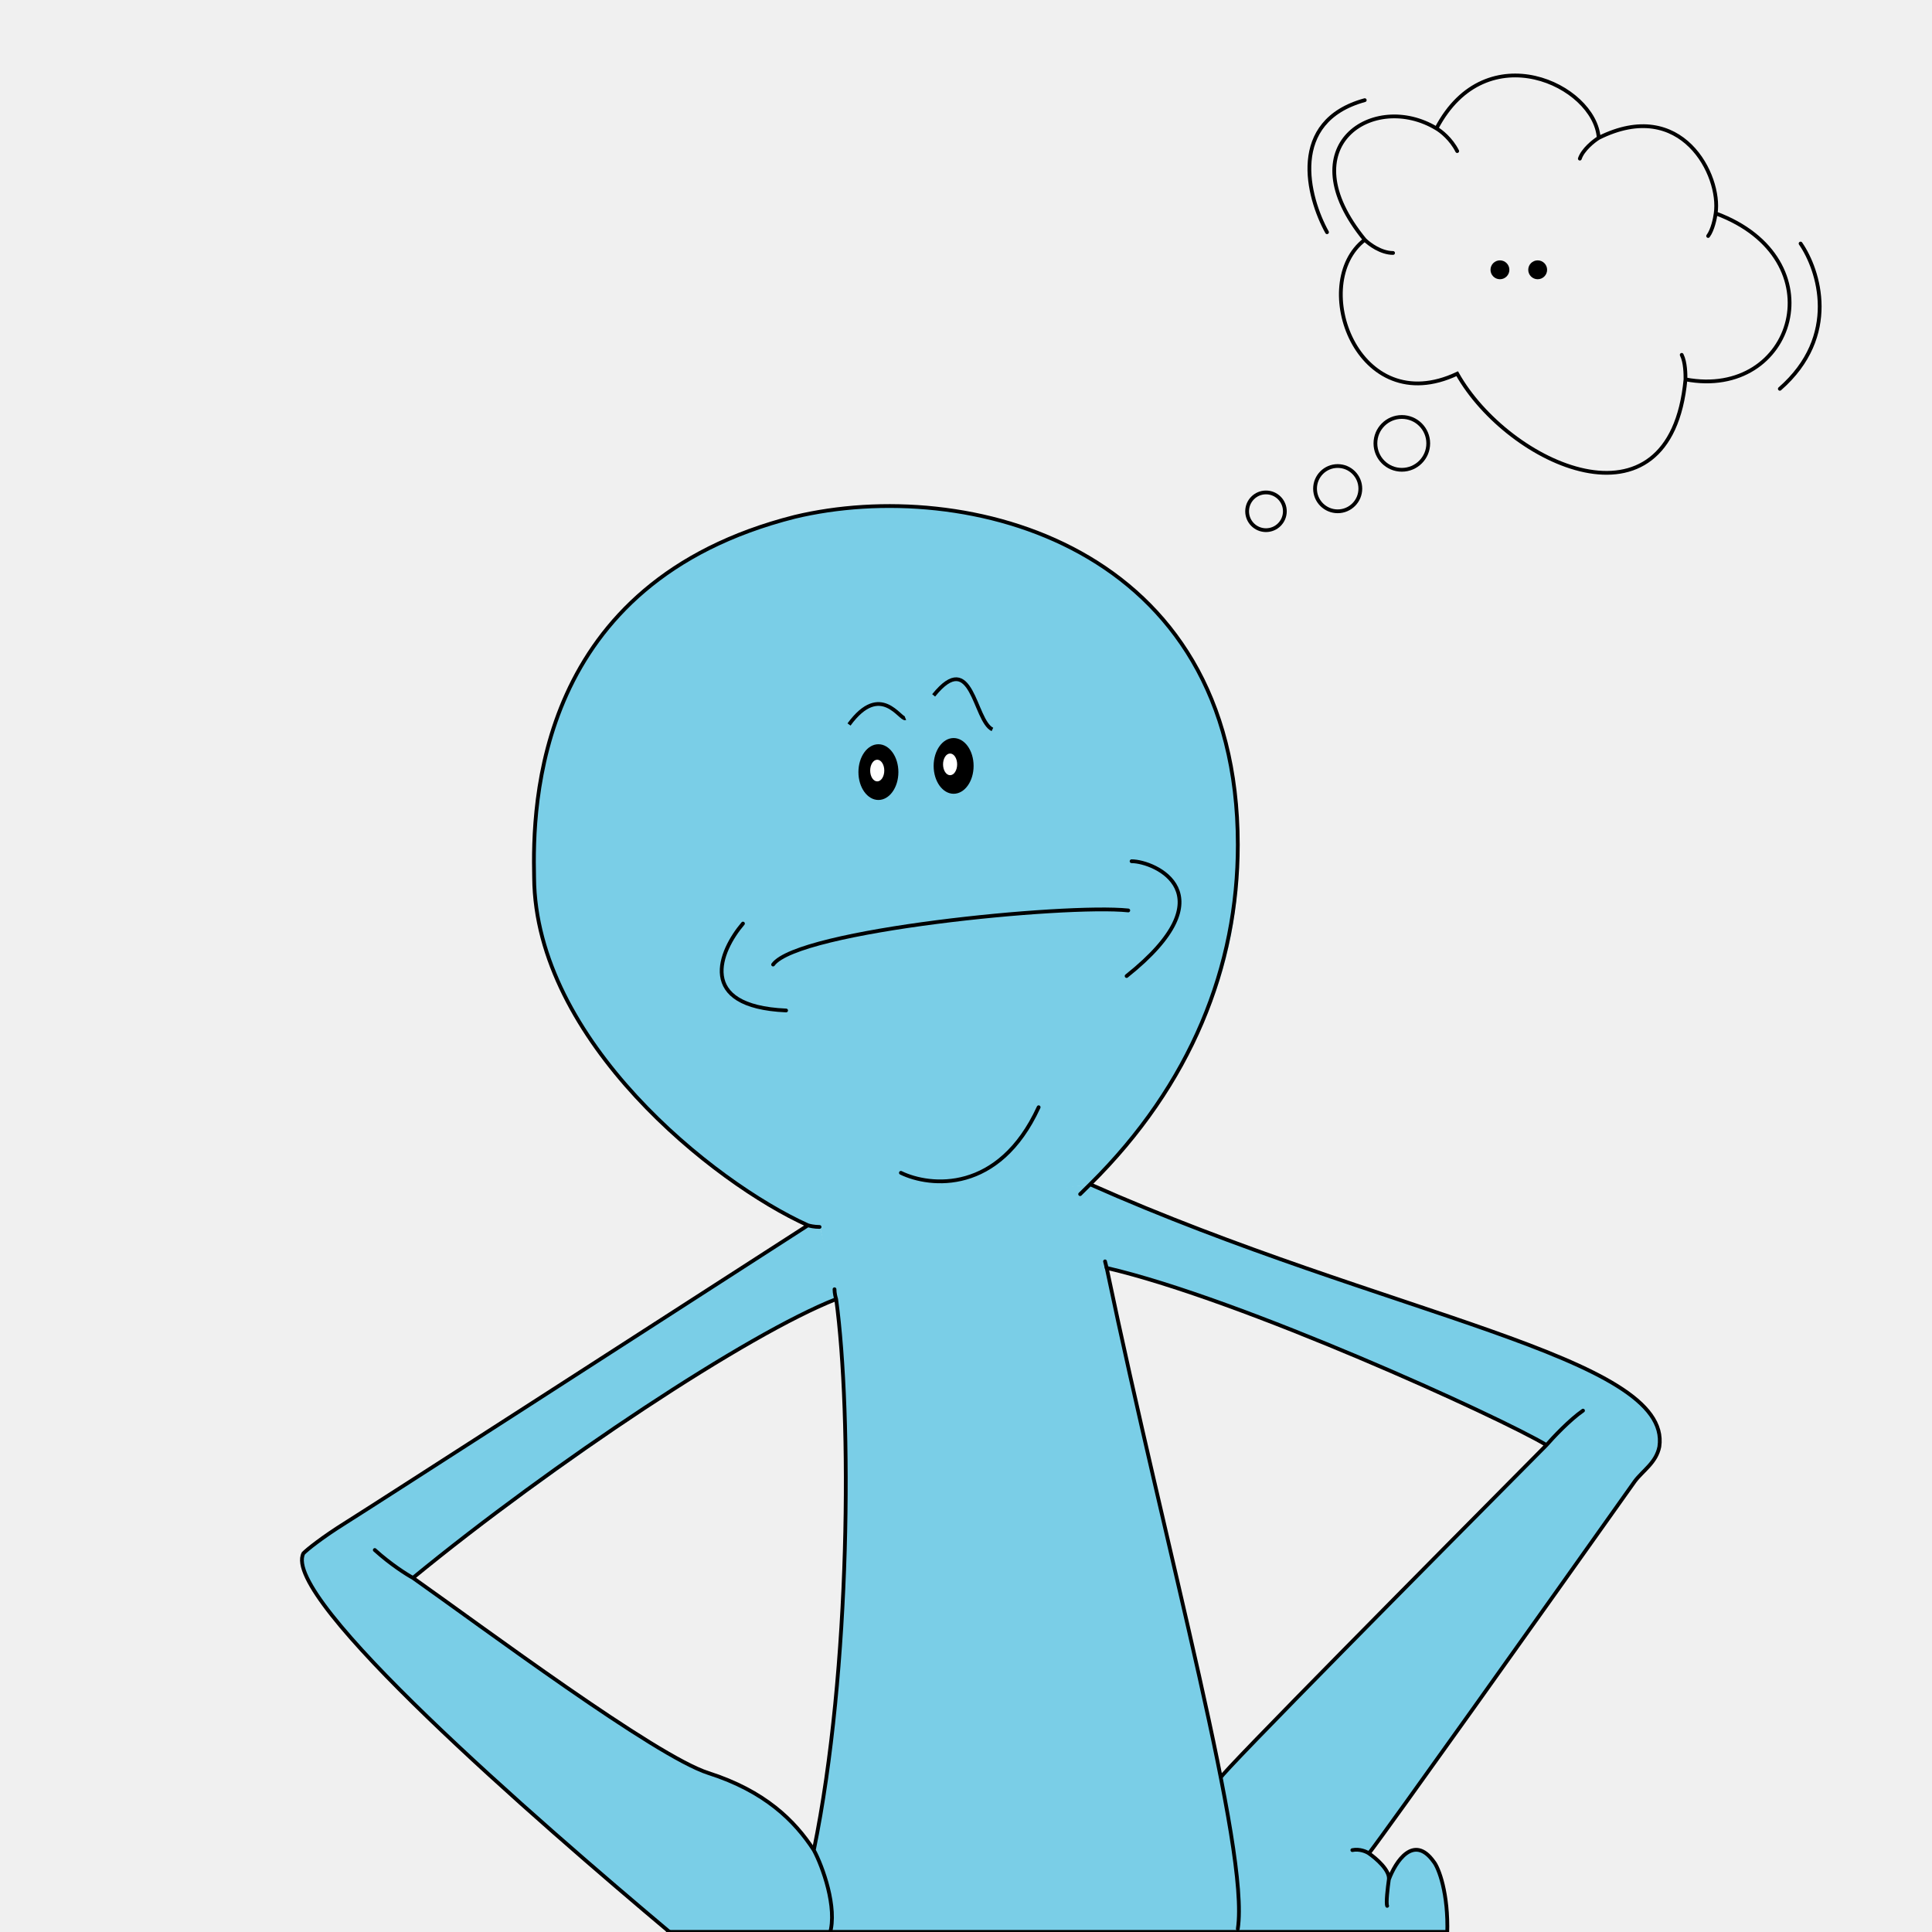
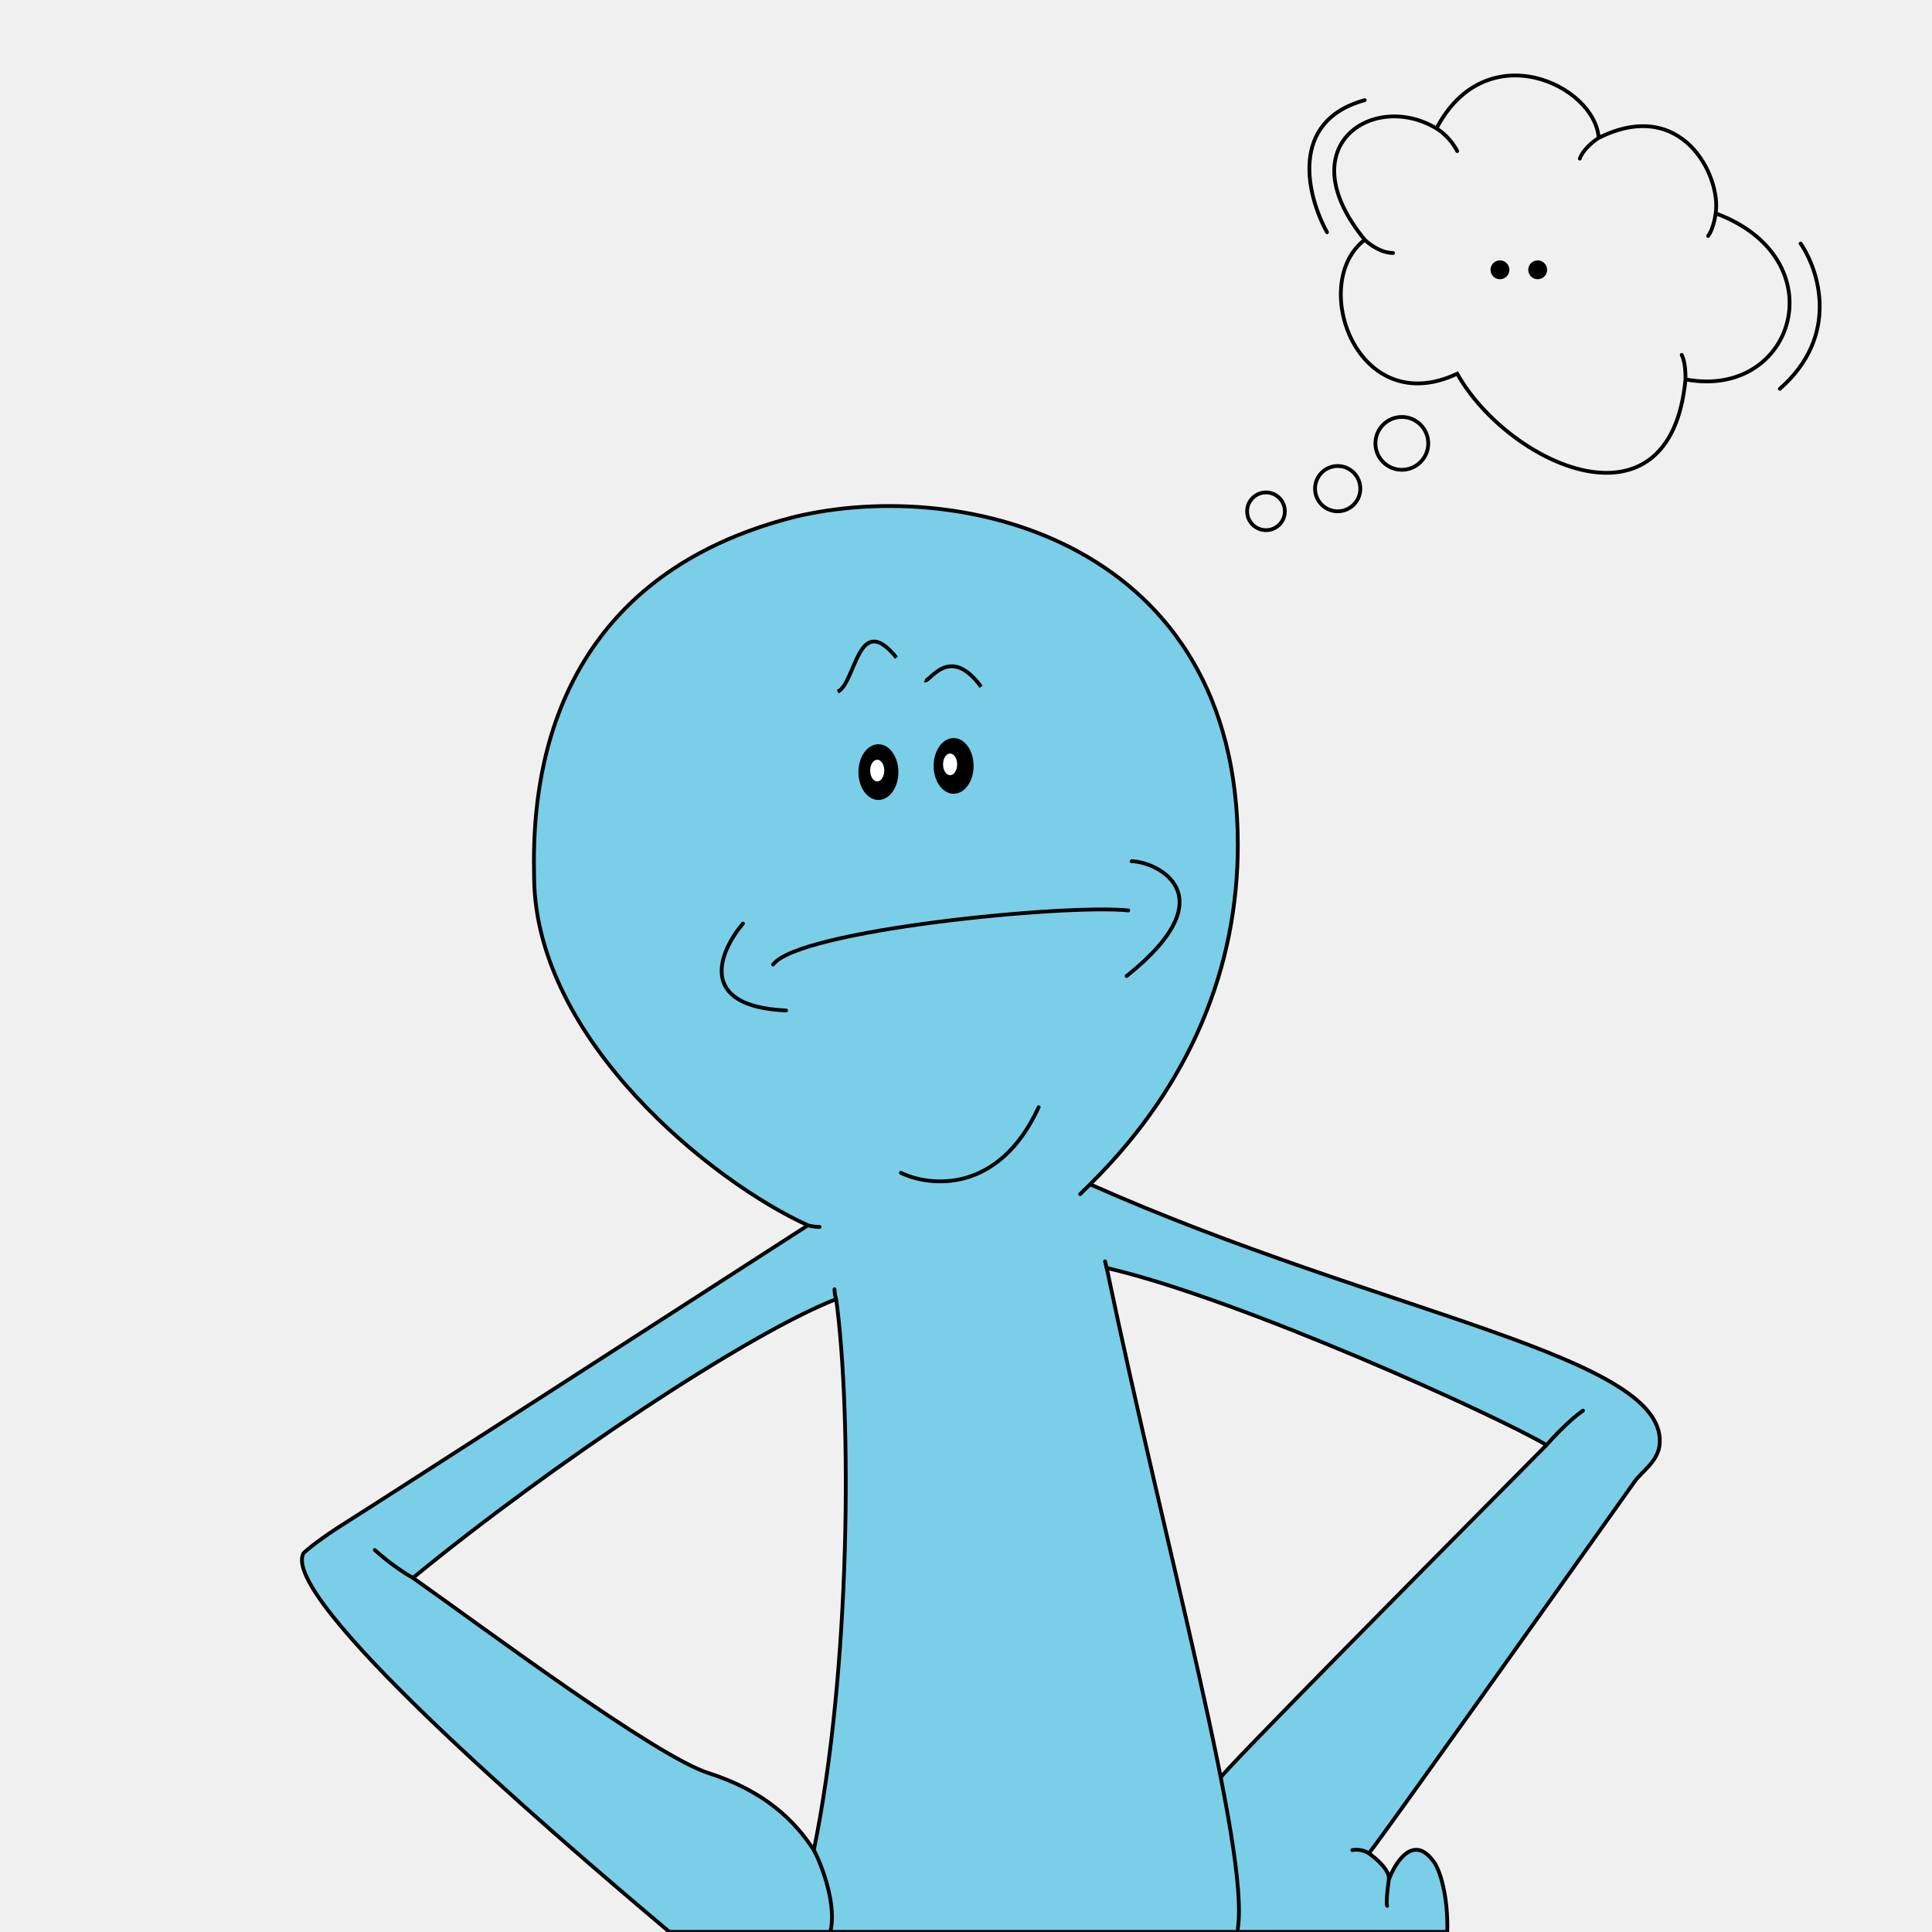
<svg xmlns="http://www.w3.org/2000/svg" width="512" height="512" viewBox="0 0 512 512" fill="none">
  <g clip-path="url(#clip0_76_2485)">
+     <path d="M446.674 100.54C442.674 142.94 399.674 123.04 386.174 99.04C359.674 111.541 346.674 75.04 361.674 63.541M446.674 100.54C475.674 106.04 487.074 68.54 454.674 56.541M446.674 100.54C446.674 99.207 446.674 96.04 445.674 94.04M454.674 56.541C456.174 46.541 445.674 25.541 423.674 36.541M454.674 56.541C454.507 57.874 453.874 60.941 452.674 62.541M423.674 36.541C422.674 22.541 393.874 8.841 380.674 34.041M423.674 36.541C422.34 37.374 419.474 39.641 418.674 42.041M380.674 34.041C364.174 24.041 341.174 38.541 361.674 63.541M380.674 34.041C381.84 34.707 384.574 36.84 386.174 40.041M361.674 63.541C362.84 64.707 365.974 67.04 369.174 67.04" stroke="black" stroke-linecap="round" />
+     <path d="M351.674 61.541C346.507 52.207 341.274 32.141 361.674 26.541" stroke="black" stroke-linecap="round" />
+     <path d="M477.174 64.54C482.007 71.54 487.674 89.04 471.674 103.041" stroke="black" stroke-linecap="round" />
+     <circle cx="371.5" cy="117.5" r="7" stroke="black" />
+     <circle cx="354.5" cy="129.5" r="6" stroke="black" />
+     <circle cx="335.5" cy="135.5" r="5" stroke="black" />
+     <circle cx="397.5" cy="71.5" r="2.5" fill="black" />
+     <circle cx="407.5" cy="71.5" r="2.5" fill="black" />
    <path d="M207.959 512.464C227.663 468.309 225.259 382.519 221.594 345.144L216.756 322.545L288.887 313.853C309.119 421.633 328.823 469.7 328.471 512.464H207.959Z" fill="#7ACEE7" />
    <path d="M81.729 409.899C95.804 400.512 177.611 348.041 216.756 322.979L222.034 343.84C191.774 356.357 134.362 398.663 109.438 418.252C134.972 437.362 175.67 466.027 194.764 472.916C216.932 480.912 221.301 502.323 220.714 512.029H177.611C158.259 494.645 66.335 420.166 81.729 409.899Z" fill="#7ACEE7" />
    <path d="M288.447 313.853C385.649 353.836 456.461 365.135 436.668 388.169L362.778 491.169C364.744 492.557 368.433 495.833 368.12 498.246C370.112 489.264 382.932 482.253 383.28 512.5H328.138C328.138 504.677 326.712 485.171 323.193 471.612C344.663 449.294 387.96 404.971 409.867 382.954C382.442 369.337 320.291 340.885 292.846 336.017L288.447 313.853Z" fill="#7ACEE7" />
    <path d="M141.985 237.364C146.56 282.562 191.979 314.432 214.117 324.718L288.887 313.853C323.193 278.651 332.43 244.317 326.712 204.769C320.994 165.221 283.609 130.018 227.311 134.364C171.014 138.71 136.268 180.866 141.985 237.364Z" fill="#7ACEE7" />
    <path d="M204.88 255.617C211.478 246.49 282.29 239.537 299.003 241.275" stroke="black" stroke-linecap="round" />
    <path d="M196.893 244.752C190.736 251.995 184.402 266.743 208.329 267.786" stroke="black" stroke-linecap="round" />
    <path d="M299.883 228.237C306.04 228.237 325.832 236.929 298.563 258.659" stroke="black" stroke-linecap="round" />
    <path d="M238.747 310.811C246.517 314.577 264.697 316.374 275.253 293.427" stroke="black" stroke-linecap="round" />
    <ellipse cx="216.833" cy="324.596" rx="1.021" ry="1.077" fill="#7ACEE7" />
    <path d="M221.594 344.275C198.283 353.401 146.736 387.561 109.438 418.156M221.594 344.275C225.76 374.963 225.491 442.582 215.674 490.3M221.594 344.275C221.447 343.84 221.154 342.71 221.154 341.667M109.438 418.156C127.911 431.194 173.653 465.374 187.727 469.873C202.681 474.654 210.598 482.477 215.674 490.3M109.438 418.156C107.826 417.287 103.545 414.593 99.322 410.768M215.674 490.3C217.941 494.501 222.008 505.546 219.897 512.5M214.117 324.718C176.145 349.2 98.531 399.208 91.845 403.38C85.16 407.552 81.436 410.623 80.41 411.637C74.252 423.372 141.818 482.078 178.03 512.5H219.897M214.117 324.718C189.047 313.418 141.897 275.695 141.546 232.583C141.106 213.026 141.985 154.356 210.598 136.972C255.9 126.107 328.032 144.23 328.032 223.891C328.032 256.055 315.717 287.343 288.887 313.853M214.117 324.718C214.557 324.863 215.788 325.153 217.196 325.153M288.887 313.853C367.176 348.621 443.266 359.486 439.747 383.389C438.932 387.59 435.358 389.743 433.275 392.515C408.541 427.38 367.927 484.491 362.778 491.169M288.887 313.853C288.447 314.288 288.887 313.853 286.248 316.461M362.778 491.169C362.191 490.734 360.304 489.887 358.38 490.3M362.778 491.169C364.684 492.473 368.408 495.689 368.056 498.122M368.056 498.122C367.763 500.15 367.264 504.381 367.616 505.076M368.056 498.122C369.815 493.342 374.653 485.954 379.931 493.342C381.25 494.935 383.885 501.722 383.533 512.5H219.897" stroke="black" stroke-linecap="round" />
    <path d="M409.839 382.954C397.524 375.566 328.911 344.275 293.285 336.017C309.119 411.637 331.198 490.3 328.032 511.16M409.839 382.954C381.25 411.782 323.543 470 323.543 471.043M409.839 382.954C411.598 380.926 415.997 376.261 419.515 373.827" stroke="black" stroke-linecap="round" />
    <path d="M293.285 336.018L292.845 334.279" stroke="black" stroke-linecap="round" />
    <path d="M177.009 511.962L383.28 511.962" stroke="black" stroke-linecap="round" />
-     <path d="M263 193.311C258.12 190.986 257.705 171.567 247.426 184.285" stroke="black" />
-     <path d="M239.951 190.353C238.601 190.9 233.41 180.507 225 191.994" stroke="black" />
+     <path d="M222 183.311C226.88 180.986 227.295 161.567 237.574 174.285" stroke="black" />
+     <path d="M245.049 180.353C246.399 180.9 251.59 170.507 260 181.994" stroke="black" />
    <ellipse cx="5.295" cy="7.385" rx="5.295" ry="7.385" transform="matrix(-1 0 0 1 258.016 195.59)" fill="black" />
    <ellipse cx="5.295" cy="7.385" rx="5.295" ry="7.385" transform="matrix(-1 0 0 1 238.082 197.231)" fill="black" />
    <ellipse cx="1.869" cy="2.872" rx="1.869" ry="2.872" transform="matrix(-1 0 0 1 253.656 199.692)" fill="white" />
    <ellipse cx="1.869" cy="2.872" rx="1.869" ry="2.872" transform="matrix(-1 0 0 1 234.344 201.333)" fill="white" />
-     <path d="M446.674 100.54C442.674 142.94 399.674 123.04 386.174 99.04C359.674 111.541 346.674 75.04 361.674 63.541M446.674 100.54C475.674 106.04 487.074 68.54 454.674 56.541M446.674 100.54C446.674 99.207 446.674 96.04 445.674 94.04M454.674 56.541C456.174 46.541 445.674 25.541 423.674 36.541M454.674 56.541C454.507 57.874 453.874 60.941 452.674 62.541M423.674 36.541C422.674 22.541 393.874 8.841 380.674 34.041M423.674 36.541C422.34 37.374 419.474 39.641 418.674 42.041M380.674 34.041C364.174 24.041 341.174 38.541 361.674 63.541M380.674 34.041C381.84 34.707 384.574 36.84 386.174 40.041M361.674 63.541C362.84 64.707 365.974 67.04 369.174 67.04" stroke="black" stroke-linecap="round" />
-     <path d="M351.674 61.541C346.507 52.207 341.274 32.141 361.674 26.541" stroke="black" stroke-linecap="round" />
-     <path d="M477.174 64.54C482.007 71.54 487.674 89.04 471.674 103.041" stroke="black" stroke-linecap="round" />
-     <circle cx="371.5" cy="117.5" r="7" stroke="black" />
-     <circle cx="354.5" cy="129.5" r="6" stroke="black" />
-     <circle cx="335.5" cy="135.5" r="5" stroke="black" />
-     <circle cx="397.5" cy="71.5" r="2.5" fill="black" />
-     <circle cx="407.5" cy="71.5" r="2.5" fill="black" />
  </g>
  <defs>
    <clipPath id="clip0_76_2485">
      <rect width="512" height="512" fill="white" />
    </clipPath>
  </defs>
</svg>
